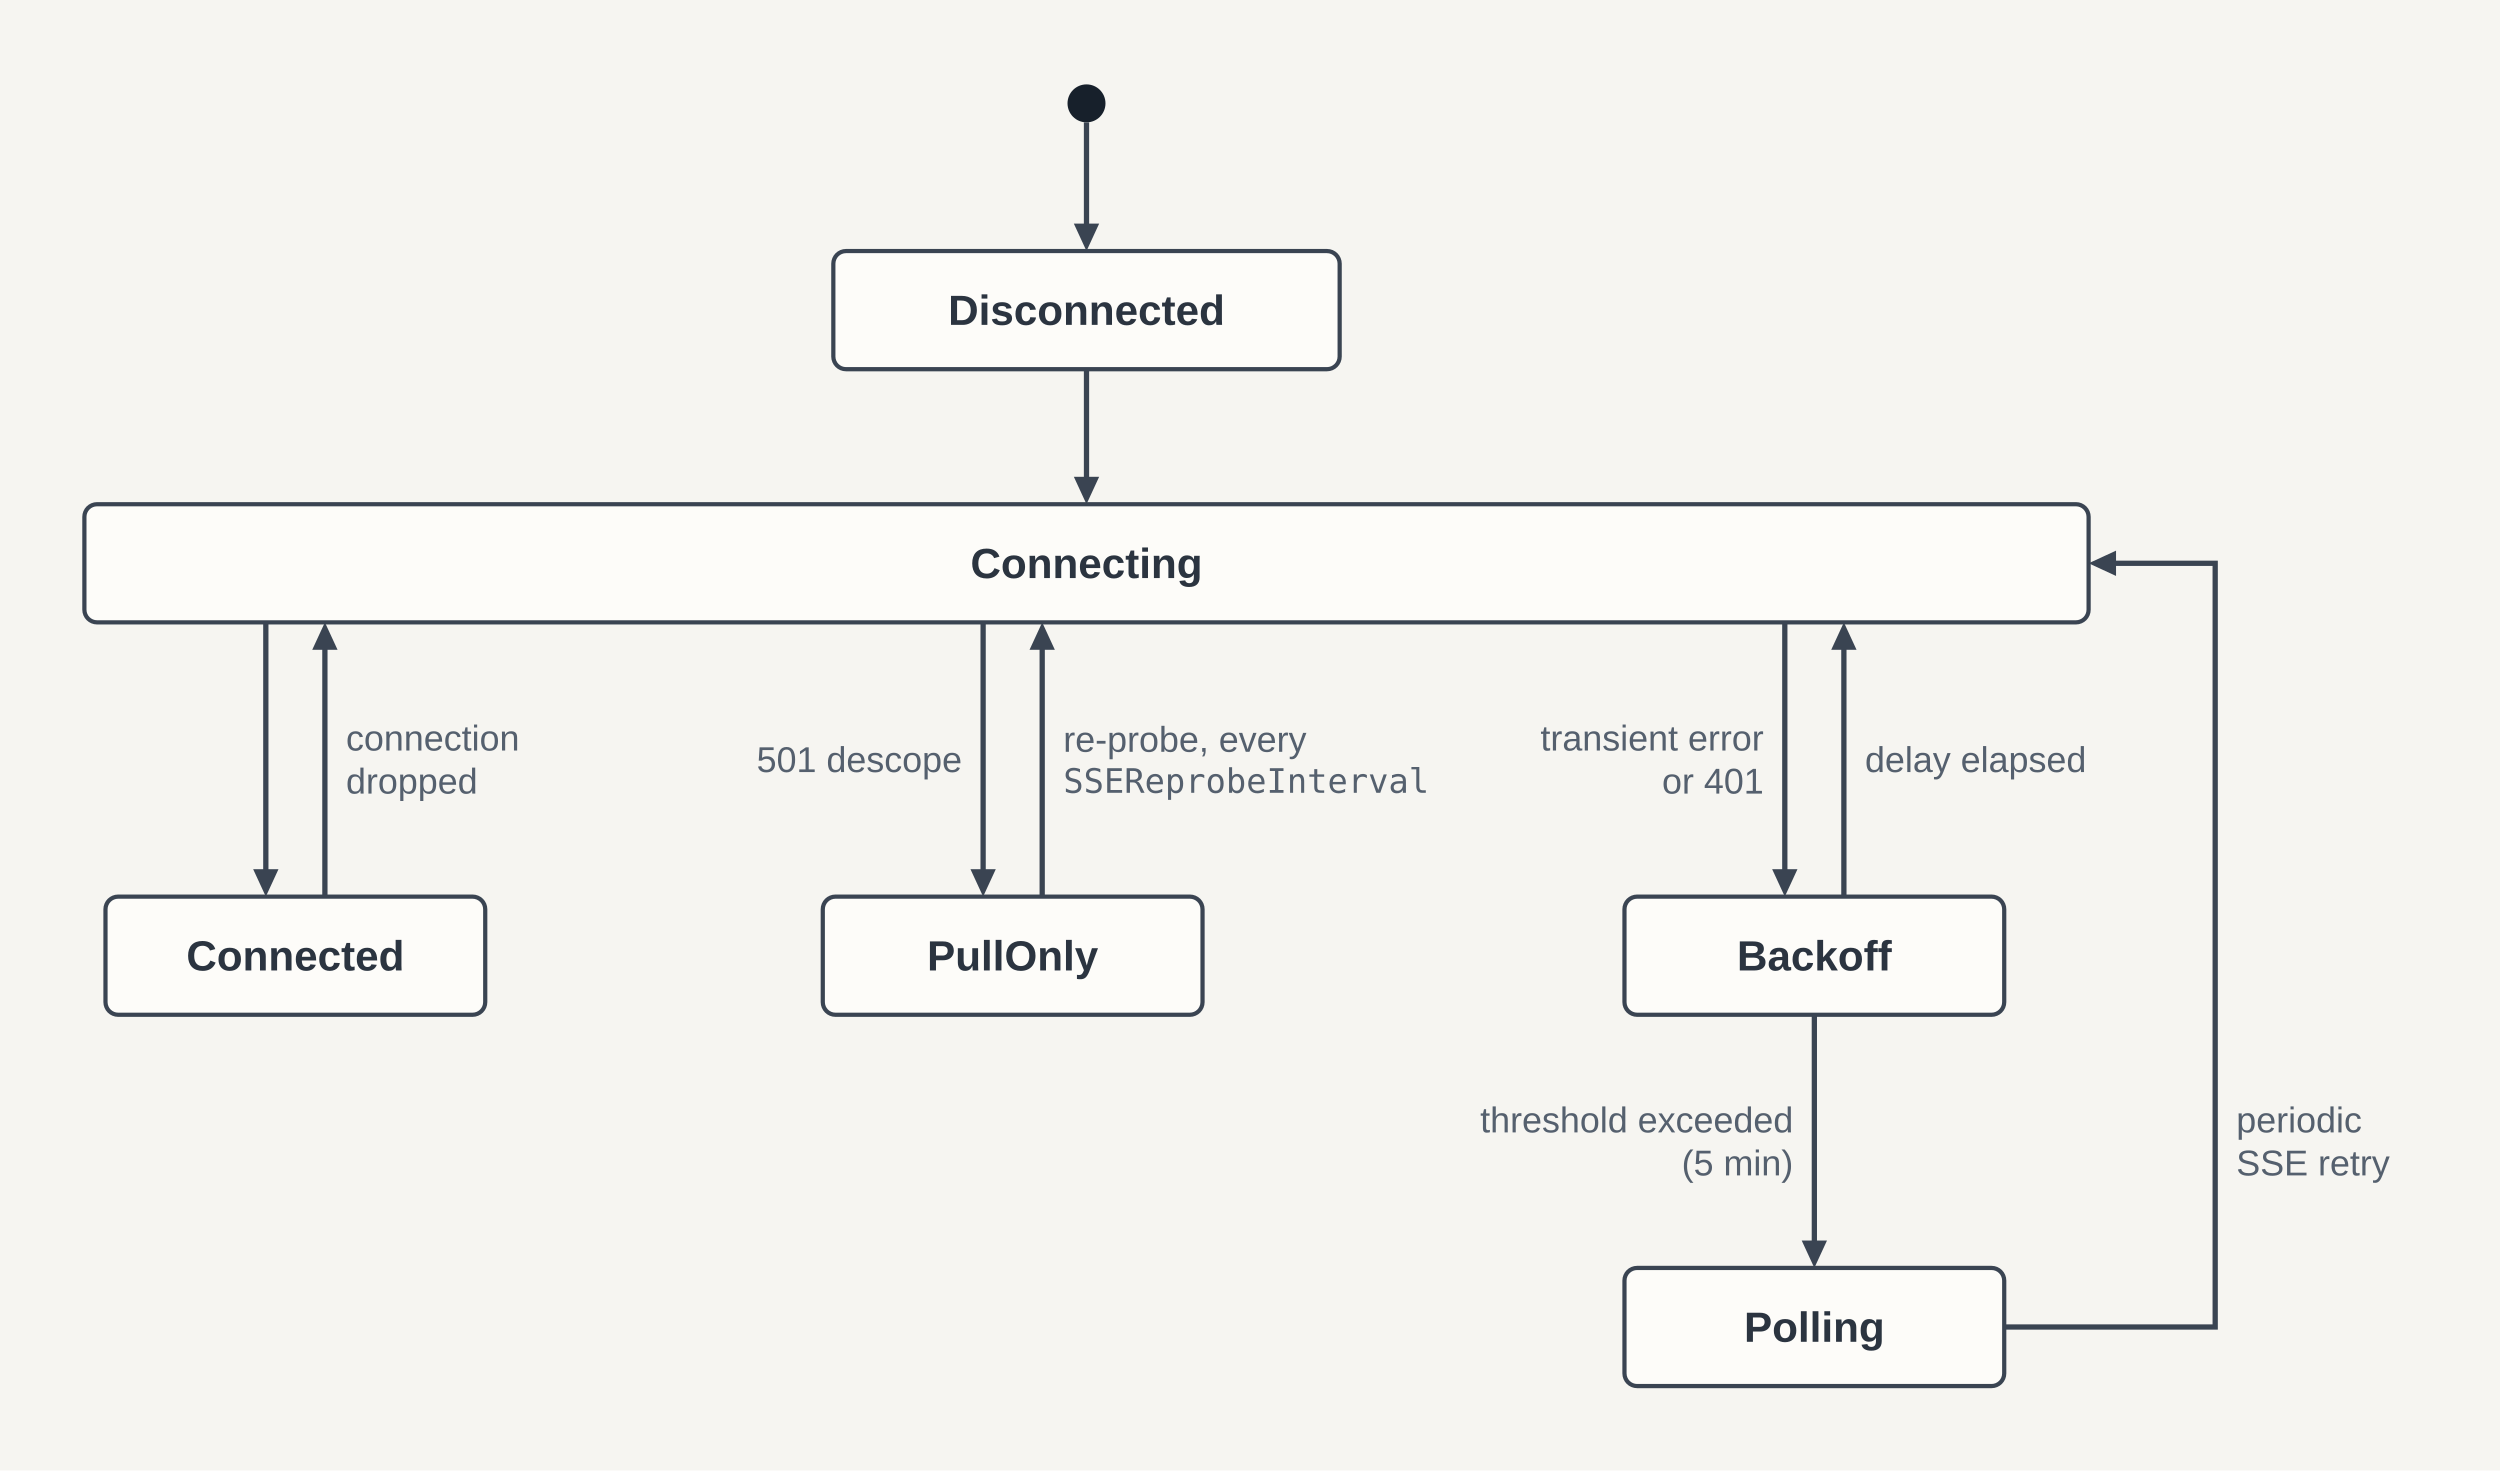
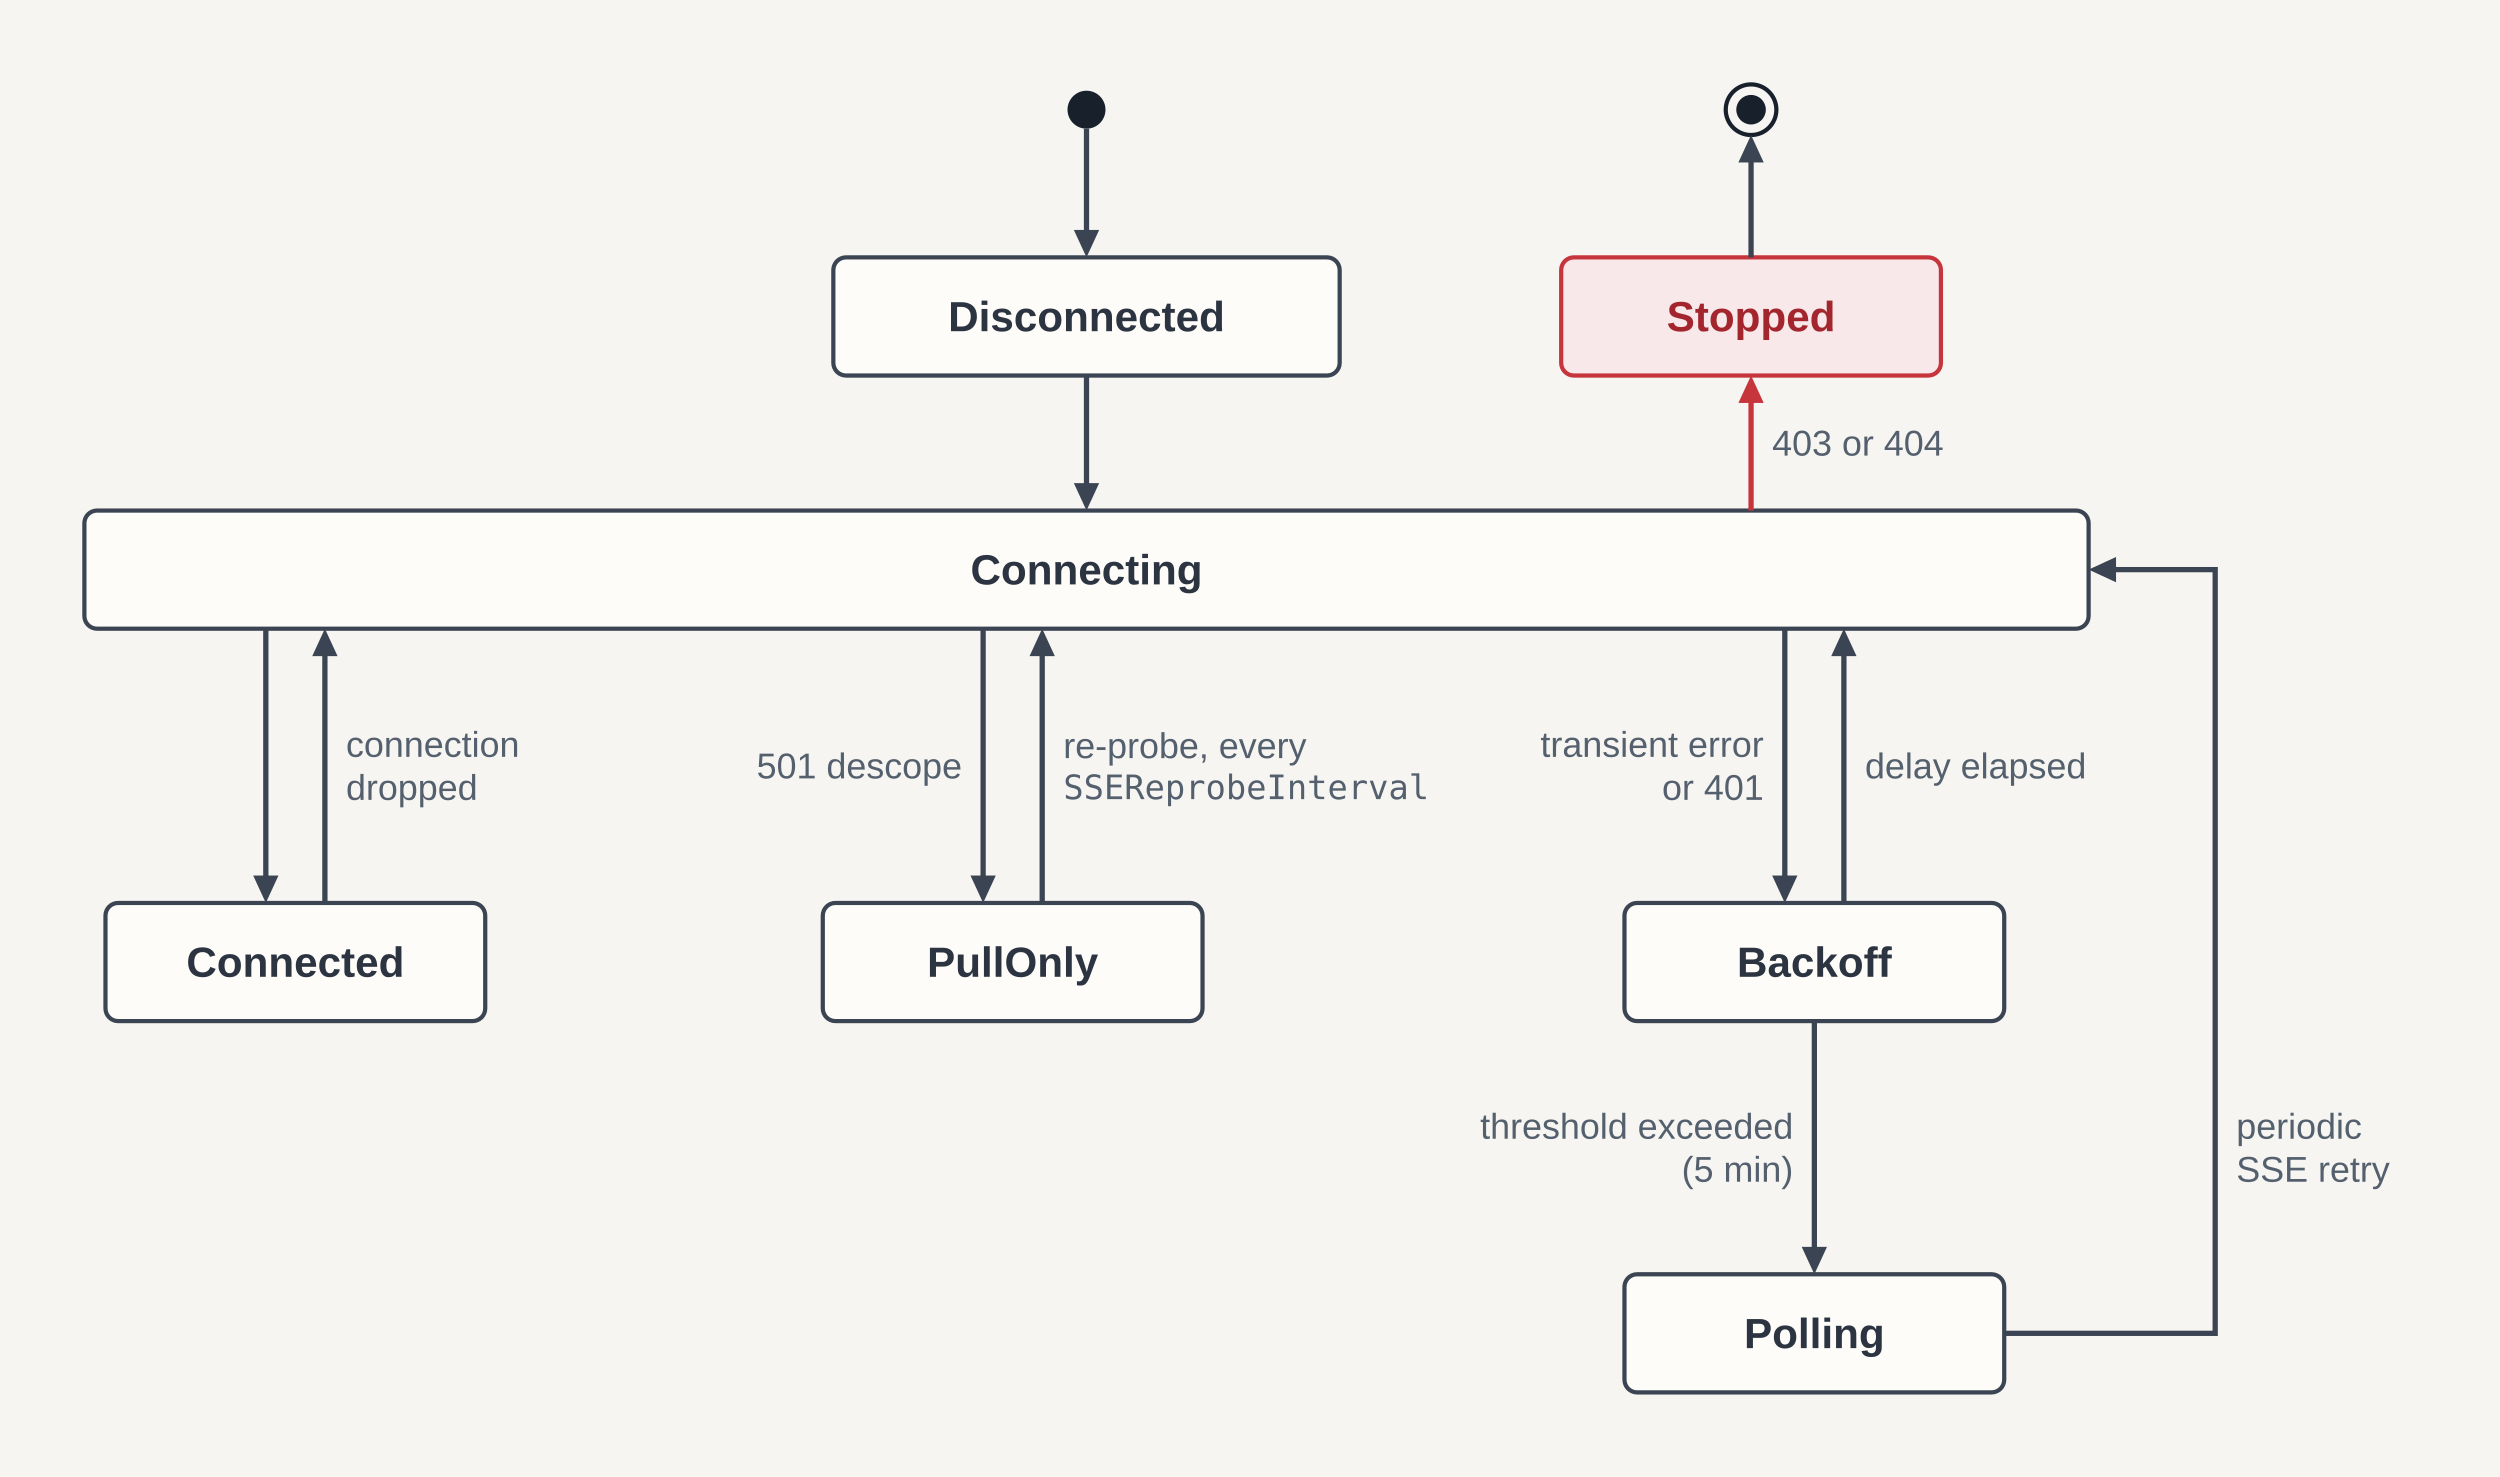
- <svg xmlns="http://www.w3.org/2000/svg" width="1185" height="697" viewBox="0 0 1185 697" font-family="'IBM Plex Sans', Arial, Helvetica, sans-serif" role="img" aria-label="States of the SSE connection">
-   <rect width="1185" height="697" fill="#F6F5F1" />
-   <rect x="40" y="239" width="950" height="56" rx="6" fill="#FDFCF9" stroke="#3A4452" stroke-width="2" />
-   <text x="515" y="274" font-size="20" font-weight="700" fill="#2B3440" text-anchor="middle">Connecting</text>
-   <rect x="395" y="119" width="240" height="56" rx="6" fill="#FDFCF9" stroke="#3A4452" stroke-width="2" />
-   <text x="515" y="154" font-size="20" font-weight="700" fill="#2B3440" text-anchor="middle">Disconnected</text>
-   <ellipse cx="515" cy="49" rx="9" ry="9" fill="#17202B" />
-   <polyline points="515,58 515,110" fill="none" stroke="#3A4452" stroke-width="2.5" />
-   <polygon points="515,119 509,106 521,106" fill="#3A4452" />
-   <polyline points="515,175 515,230" fill="none" stroke="#3A4452" stroke-width="2.5" />
-   <polygon points="515,239 509,226 521,226" fill="#3A4452" />
-   <rect x="50" y="425" width="180" height="56" rx="6" fill="#FDFCF9" stroke="#3A4452" stroke-width="2" />
-   <text x="140" y="460" font-size="20" font-weight="700" fill="#2B3440" text-anchor="middle">Connected</text>
-   <rect x="390" y="425" width="180" height="56" rx="6" fill="#FDFCF9" stroke="#3A4452" stroke-width="2" />
-   <text x="480" y="460" font-size="20" font-weight="700" fill="#2B3440" text-anchor="middle">PullOnly</text>
-   <rect x="770" y="425" width="180" height="56" rx="6" fill="#FDFCF9" stroke="#3A4452" stroke-width="2" />
-   <text x="860" y="460" font-size="20" font-weight="700" fill="#2B3440" text-anchor="middle">Backoff</text>
-   <polyline points="126,295 126,416" fill="none" stroke="#3A4452" stroke-width="2.5" />
-   <polygon points="126,425 120,412 132,412" fill="#3A4452" />
-   <polyline points="154,425 154,304" fill="none" stroke="#3A4452" stroke-width="2.5" />
-   <polygon points="154,295 160,308 148,308" fill="#3A4452" />
-   <text x="164" y="355.75" font-size="17" fill="#55606E">connection</text>
-   <text x="164" y="376.15" font-size="17" fill="#55606E">dropped</text>
-   <polyline points="466,295 466,416" fill="none" stroke="#3A4452" stroke-width="2.5" />
-   <polygon points="466,425 460,412 472,412" fill="#3A4452" />
-   <polyline points="494,425 494,304" fill="none" stroke="#3A4452" stroke-width="2.5" />
-   <polygon points="494,295 500,308 488,308" fill="#3A4452" />
-   <text x="456" y="365.95" font-size="17" fill="#55606E" text-anchor="end">501 descope</text>
-   <text x="504" y="356.35" font-size="17" fill="#55606E">re-probe, every</text>
-   <text x="504" y="375.8" font-size="16" font-family="'IBM Plex Mono', Menlo, Consolas, 'DejaVu Sans Mono', monospace" fill="#55606E">SSEReprobeInterval</text>
-   <polyline points="846,295 846,416" fill="none" stroke="#3A4452" stroke-width="2.5" />
-   <polygon points="846,425 840,412 852,412" fill="#3A4452" />
-   <polyline points="874,425 874,304" fill="none" stroke="#3A4452" stroke-width="2.5" />
-   <polygon points="874,295 880,308 868,308" fill="#3A4452" />
-   <text x="836" y="355.75" font-size="17" fill="#55606E" text-anchor="end">transient error</text>
-   <text x="836" y="376.15" font-size="17" fill="#55606E" text-anchor="end">or 401</text>
-   <text x="884" y="365.95" font-size="17" fill="#55606E">delay elapsed</text>
-   <rect x="770" y="601" width="180" height="56" rx="6" fill="#FDFCF9" stroke="#3A4452" stroke-width="2" />
-   <text x="860" y="636" font-size="20" font-weight="700" fill="#2B3440" text-anchor="middle">Polling</text>
-   <polyline points="860,481 860,592" fill="none" stroke="#3A4452" stroke-width="2.5" />
-   <polygon points="860,601 854,588 866,588" fill="#3A4452" />
-   <text x="850" y="536.75" font-size="17" fill="#55606E" text-anchor="end">threshold exceeded</text>
-   <text x="850" y="557.15" font-size="17" fill="#55606E" text-anchor="end">(5 min)</text>
-   <polyline points="950,629 1050,629 1050,267 999,267" fill="none" stroke="#3A4452" stroke-width="2.5" />
-   <polygon points="990,267 1003,261 1003,273" fill="#3A4452" />
-   <text x="1060" y="536.75" font-size="17" fill="#55606E">periodic</text>
-   <text x="1060" y="557.15" font-size="17" fill="#55606E">SSE retry</text>
+ <svg xmlns="http://www.w3.org/2000/svg" width="1185" height="700" viewBox="0 0 1185 700" font-family="'IBM Plex Sans', Arial, Helvetica, sans-serif" role="img" aria-label="States of the SSE connection">
+   <rect width="1185" height="700" fill="#F6F5F1" />
+   <rect x="40" y="242" width="950" height="56" rx="6" fill="#FDFCF9" stroke="#3A4452" stroke-width="2" />
+   <text x="515" y="277" font-size="20" font-weight="700" fill="#2B3440" text-anchor="middle">Connecting</text>
+   <rect x="395" y="122" width="240" height="56" rx="6" fill="#FDFCF9" stroke="#3A4452" stroke-width="2" />
+   <text x="515" y="157" font-size="20" font-weight="700" fill="#2B3440" text-anchor="middle">Disconnected</text>
+   <ellipse cx="515" cy="52" rx="9" ry="9" fill="#17202B" />
+   <polyline points="515,61 515,113" fill="none" stroke="#3A4452" stroke-width="2.5" />
+   <polygon points="515,122 509,109 521,109" fill="#3A4452" />
+   <polyline points="515,178 515,233" fill="none" stroke="#3A4452" stroke-width="2.5" />
+   <polygon points="515,242 509,229 521,229" fill="#3A4452" />
+   <rect x="740" y="122" width="180" height="56" rx="6" fill="#F8E8E9" stroke="#C6343C" stroke-width="2" />
+   <text x="830" y="157" font-size="20" font-weight="700" fill="#A3262E" text-anchor="middle">Stopped</text>
+   <polyline points="830,242 830,187" fill="none" stroke="#C6343C" stroke-width="2.5" />
+   <polygon points="830,178 836,191 824,191" fill="#C6343C" />
+   <text x="840" y="215.95" font-size="17" fill="#55606E">403 or 404</text>
+   <ellipse cx="830" cy="52" rx="12" ry="12" fill="#F6F5F1" stroke="#17202B" stroke-width="2" />
+   <ellipse cx="830" cy="52" rx="7" ry="7" fill="#17202B" />
+   <polyline points="830,122 830,73" fill="none" stroke="#3A4452" stroke-width="2.5" />
+   <polygon points="830,64 836,77 824,77" fill="#3A4452" />
+   <rect x="50" y="428" width="180" height="56" rx="6" fill="#FDFCF9" stroke="#3A4452" stroke-width="2" />
+   <text x="140" y="463" font-size="20" font-weight="700" fill="#2B3440" text-anchor="middle">Connected</text>
+   <rect x="390" y="428" width="180" height="56" rx="6" fill="#FDFCF9" stroke="#3A4452" stroke-width="2" />
+   <text x="480" y="463" font-size="20" font-weight="700" fill="#2B3440" text-anchor="middle">PullOnly</text>
+   <rect x="770" y="428" width="180" height="56" rx="6" fill="#FDFCF9" stroke="#3A4452" stroke-width="2" />
+   <text x="860" y="463" font-size="20" font-weight="700" fill="#2B3440" text-anchor="middle">Backoff</text>
+   <polyline points="126,298 126,419" fill="none" stroke="#3A4452" stroke-width="2.5" />
+   <polygon points="126,428 120,415 132,415" fill="#3A4452" />
+   <polyline points="154,428 154,307" fill="none" stroke="#3A4452" stroke-width="2.5" />
+   <polygon points="154,298 160,311 148,311" fill="#3A4452" />
+   <text x="164" y="358.75" font-size="17" fill="#55606E">connection</text>
+   <text x="164" y="379.15" font-size="17" fill="#55606E">dropped</text>
+   <polyline points="466,298 466,419" fill="none" stroke="#3A4452" stroke-width="2.5" />
+   <polygon points="466,428 460,415 472,415" fill="#3A4452" />
+   <polyline points="494,428 494,307" fill="none" stroke="#3A4452" stroke-width="2.5" />
+   <polygon points="494,298 500,311 488,311" fill="#3A4452" />
+   <text x="456" y="368.95" font-size="17" fill="#55606E" text-anchor="end">501 descope</text>
+   <text x="504" y="359.35" font-size="17" fill="#55606E">re-probe, every</text>
+   <text x="504" y="378.8" font-size="16" font-family="'IBM Plex Mono', Menlo, Consolas, 'DejaVu Sans Mono', monospace" fill="#55606E">SSEReprobeInterval</text>
+   <polyline points="846,298 846,419" fill="none" stroke="#3A4452" stroke-width="2.5" />
+   <polygon points="846,428 840,415 852,415" fill="#3A4452" />
+   <polyline points="874,428 874,307" fill="none" stroke="#3A4452" stroke-width="2.5" />
+   <polygon points="874,298 880,311 868,311" fill="#3A4452" />
+   <text x="836" y="358.75" font-size="17" fill="#55606E" text-anchor="end">transient error</text>
+   <text x="836" y="379.15" font-size="17" fill="#55606E" text-anchor="end">or 401</text>
+   <text x="884" y="368.95" font-size="17" fill="#55606E">delay elapsed</text>
+   <rect x="770" y="604" width="180" height="56" rx="6" fill="#FDFCF9" stroke="#3A4452" stroke-width="2" />
+   <text x="860" y="639" font-size="20" font-weight="700" fill="#2B3440" text-anchor="middle">Polling</text>
+   <polyline points="860,484 860,595" fill="none" stroke="#3A4452" stroke-width="2.5" />
+   <polygon points="860,604 854,591 866,591" fill="#3A4452" />
+   <text x="850" y="539.75" font-size="17" fill="#55606E" text-anchor="end">threshold exceeded</text>
+   <text x="850" y="560.15" font-size="17" fill="#55606E" text-anchor="end">(5 min)</text>
+   <polyline points="950,632 1050,632 1050,270 999,270" fill="none" stroke="#3A4452" stroke-width="2.5" />
+   <polygon points="990,270 1003,264 1003,276" fill="#3A4452" />
+   <text x="1060" y="539.75" font-size="17" fill="#55606E">periodic</text>
+   <text x="1060" y="560.15" font-size="17" fill="#55606E">SSE retry</text>
</svg>
